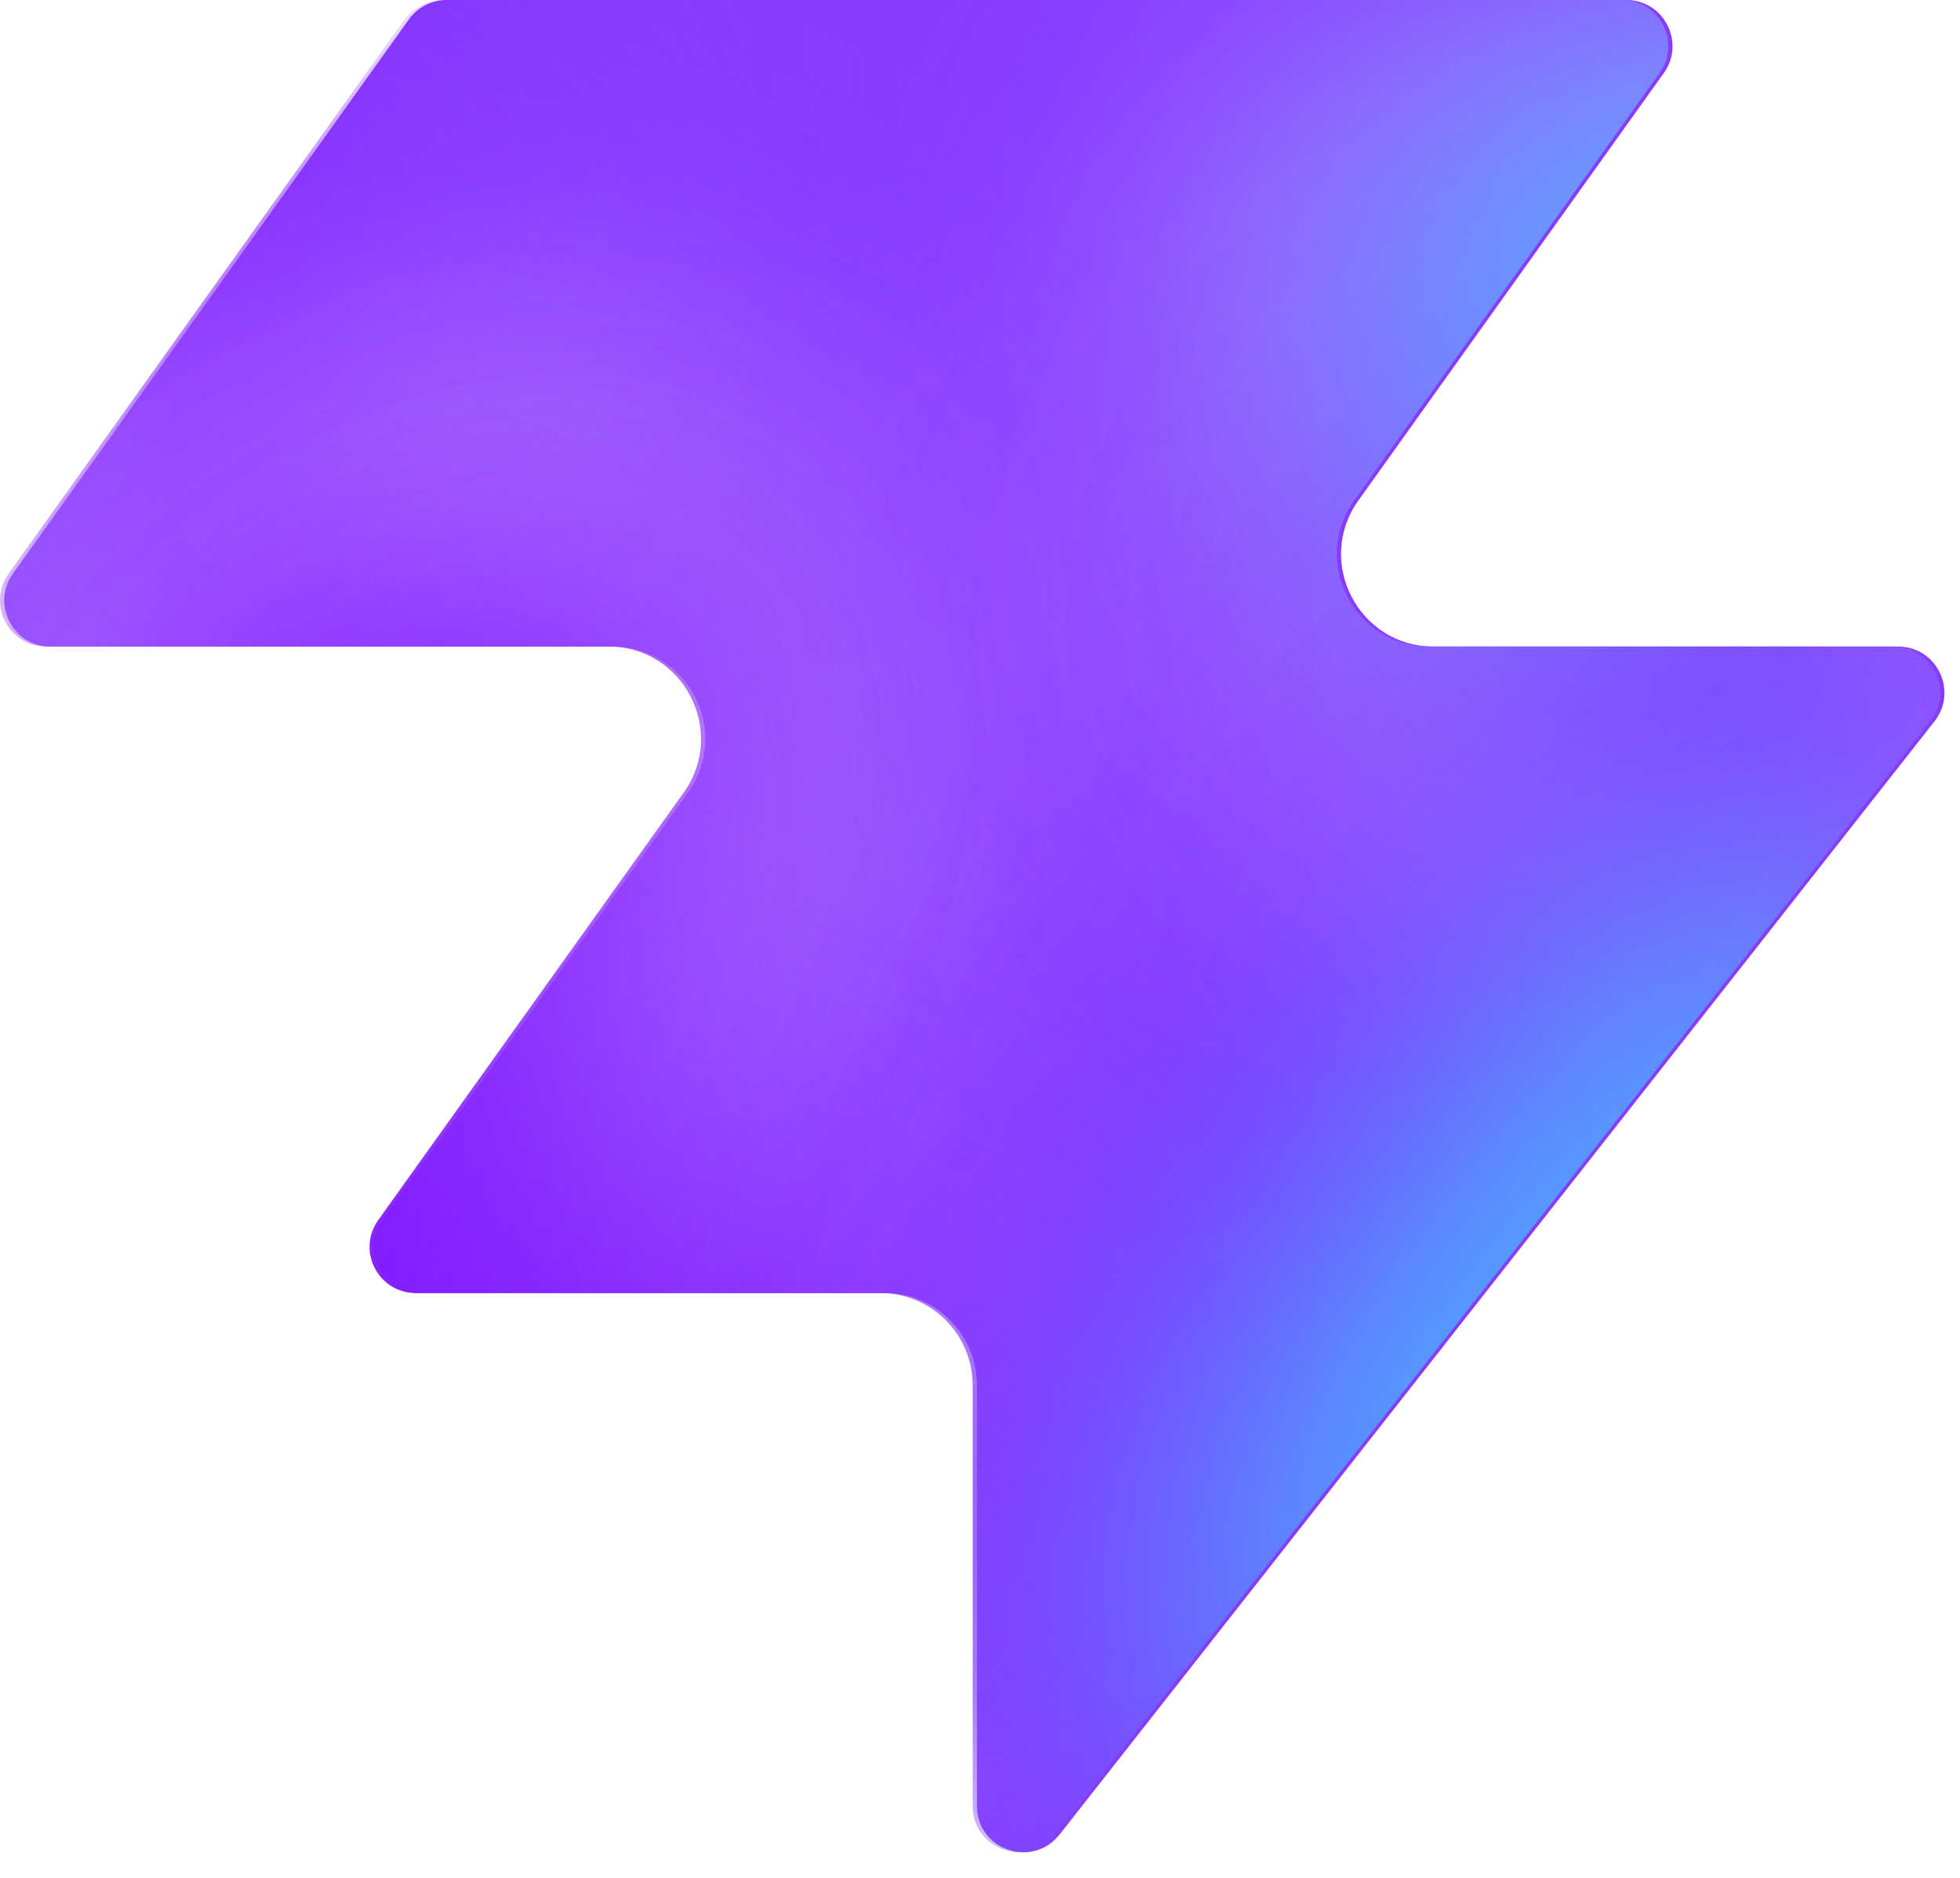
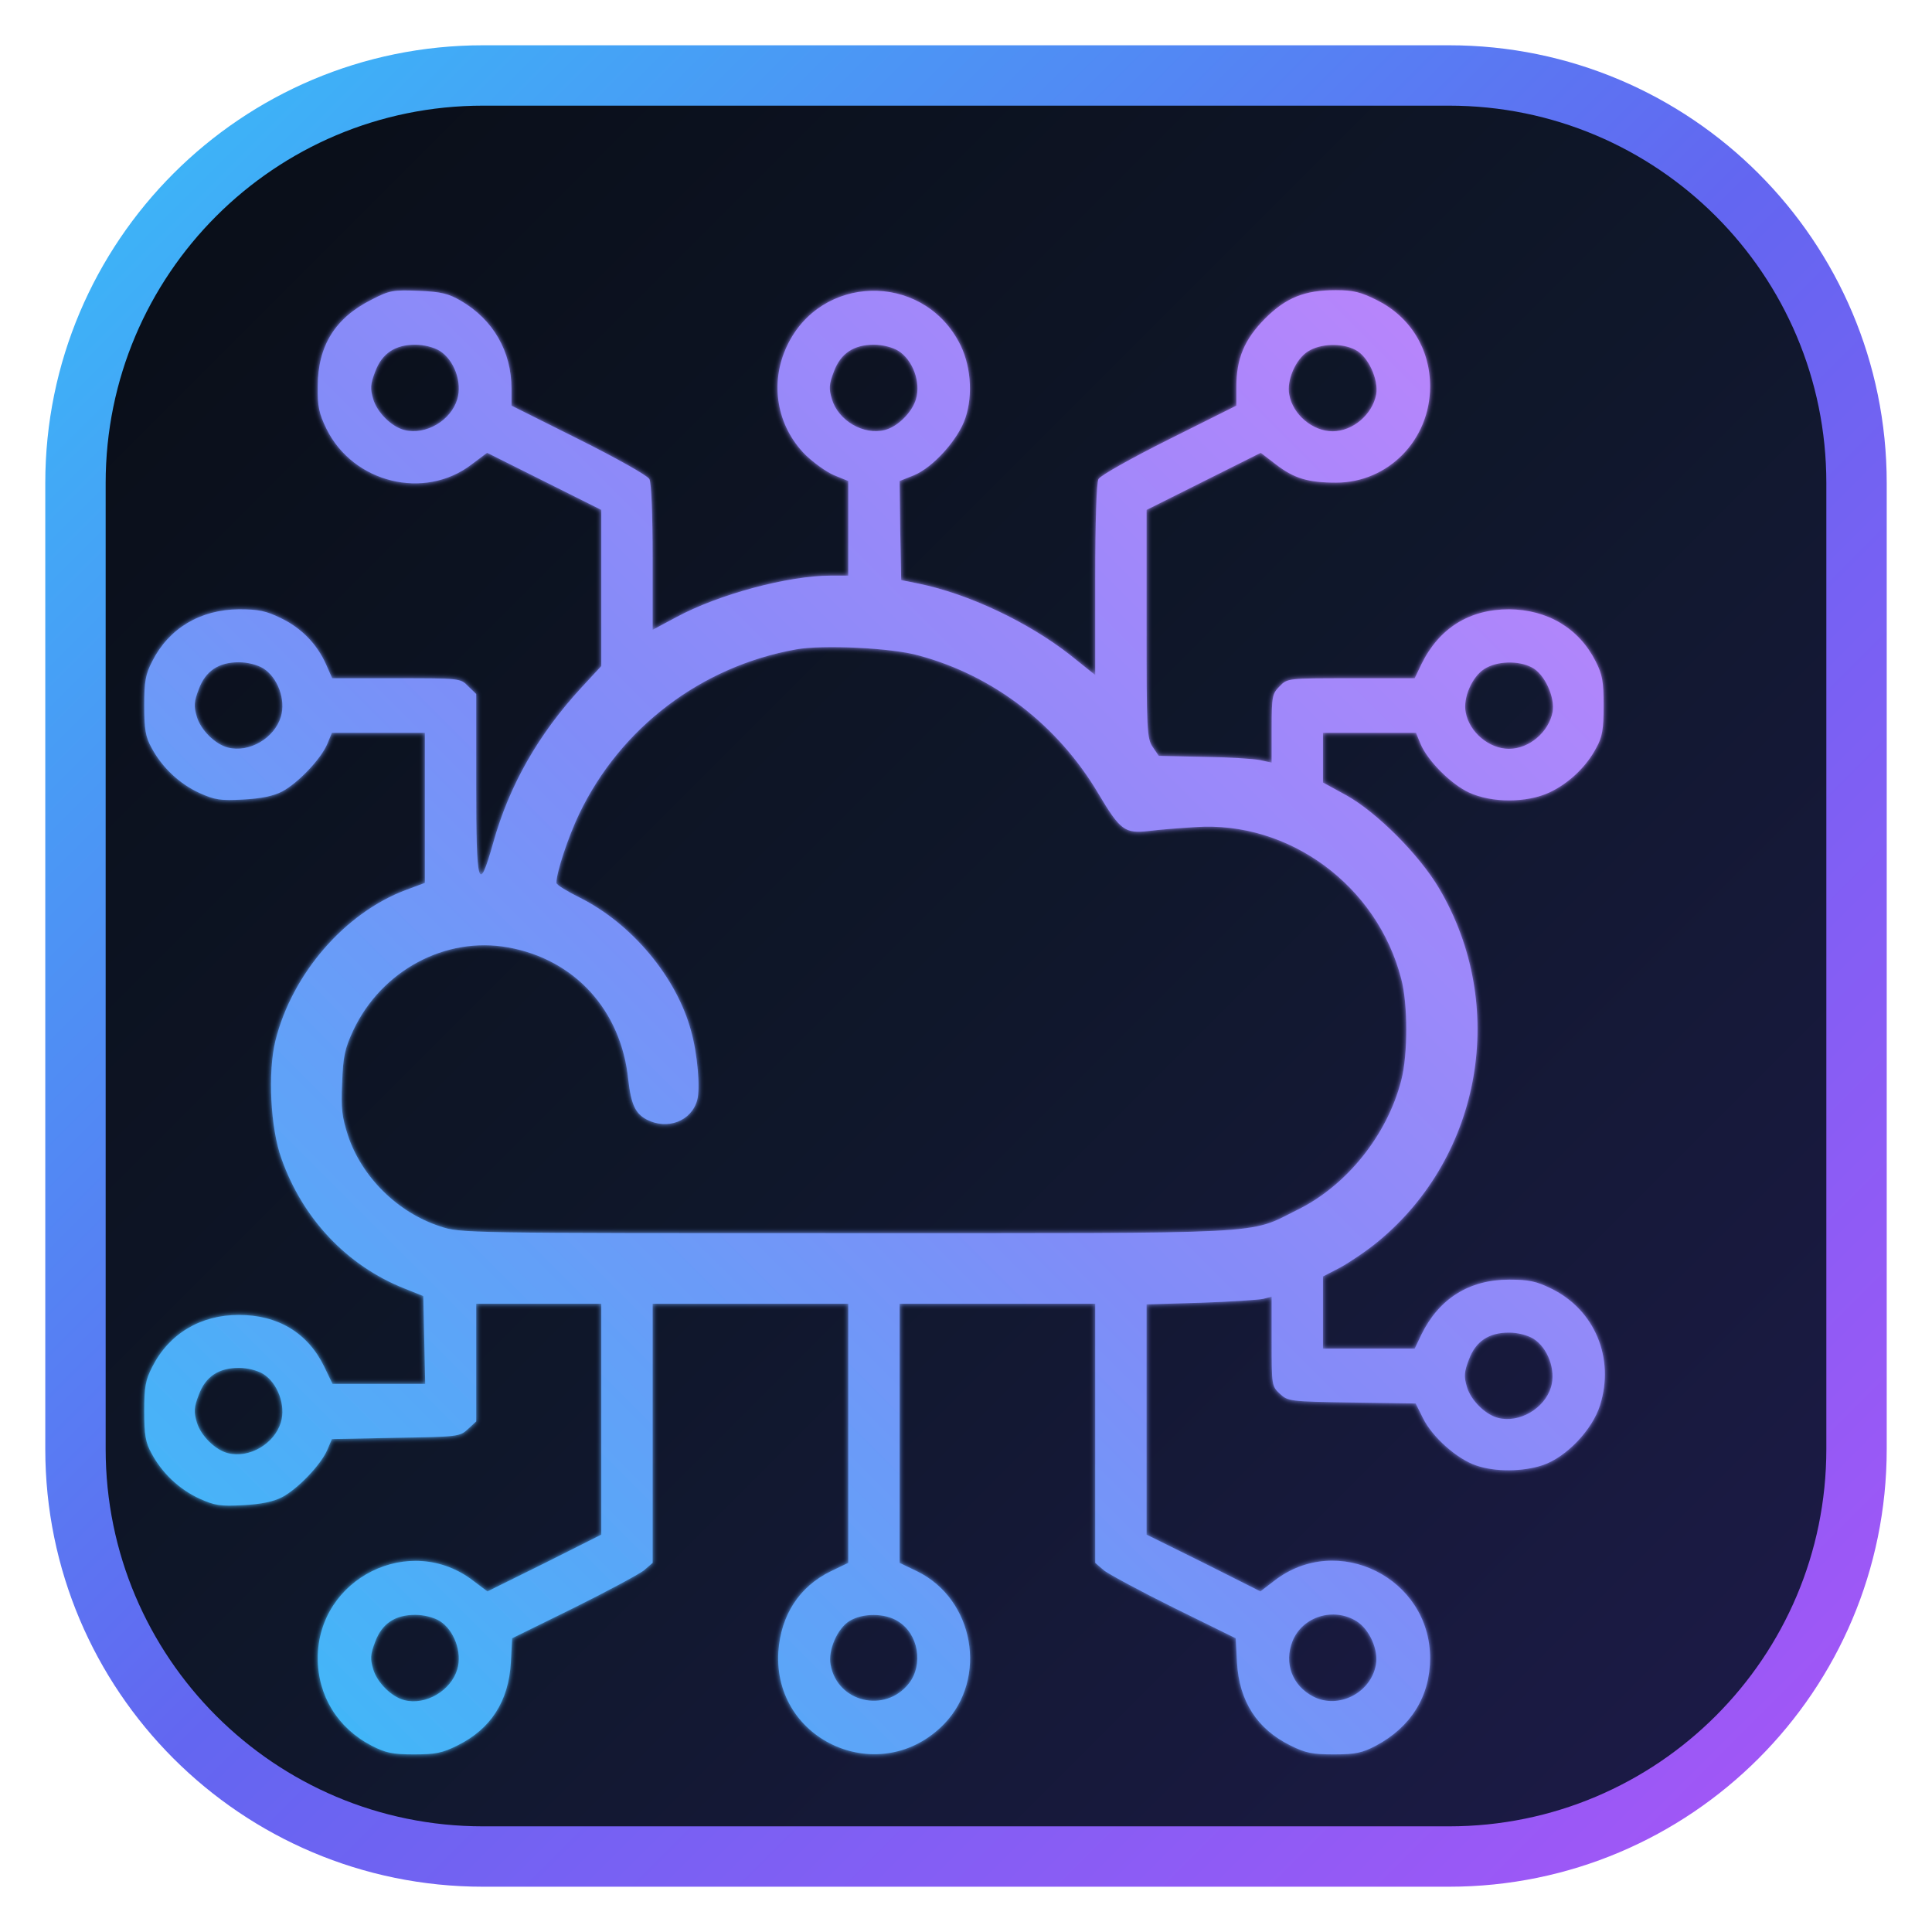
- <svg xmlns="http://www.w3.org/2000/svg" width="48" height="46" fill="none" viewBox="0 0 48 46">
-   <path fill="#863bff" d="M25.946 44.938c-.664.845-2.021.375-2.021-.698V33.937a2.26 2.26 0 0 0-2.262-2.262H10.287c-.92 0-1.456-1.04-.92-1.788l7.48-10.471c1.07-1.497 0-3.578-1.842-3.578H1.237c-.92 0-1.456-1.04-.92-1.788L10.013.474c.214-.297.556-.474.92-.474h28.894c.92 0 1.456 1.04.92 1.788l-7.48 10.471c-1.07 1.498 0 3.579 1.842 3.579h11.377c.943 0 1.473 1.088.89 1.83L25.947 44.94z" style="fill:#863bff;fill:color(display-p3 .525 .23 1);fill-opacity:1" />
-   <mask id="a" width="48" height="46" x="0" y="0" maskUnits="userSpaceOnUse" style="mask-type:alpha">
-     <path fill="#000" d="M25.842 44.938c-.664.844-2.021.375-2.021-.698V33.937a2.26 2.26 0 0 0-2.262-2.262H10.183c-.92 0-1.456-1.04-.92-1.788l7.48-10.471c1.07-1.498 0-3.579-1.842-3.579H1.133c-.92 0-1.456-1.04-.92-1.787L9.91.473c.214-.297.556-.474.92-.474h28.894c.92 0 1.456 1.04.92 1.788l-7.48 10.471c-1.07 1.498 0 3.578 1.842 3.578h11.377c.943 0 1.473 1.088.89 1.832L25.843 44.94z" style="fill:#000;fill-opacity:1" />
-   </mask>
-   <g mask="url(#a)">
-     <g filter="url(#b)">
-       <ellipse cx="5.508" cy="14.704" fill="#ede6ff" rx="5.508" ry="14.704" style="fill:#ede6ff;fill:color(display-p3 .927 .903 1);fill-opacity:1" transform="matrix(.00324 1 1 -.00324 -4.47 31.516)" />
-     </g>
-     <g filter="url(#c)">
-       <ellipse cx="10.399" cy="29.851" fill="#ede6ff" rx="10.399" ry="29.851" style="fill:#ede6ff;fill:color(display-p3 .927 .903 1);fill-opacity:1" transform="matrix(.00324 1 1 -.00324 -39.328 7.883)" />
-     </g>
-     <g filter="url(#d)">
-       <ellipse cx="5.508" cy="30.487" fill="#7e14ff" rx="5.508" ry="30.487" style="fill:#7e14ff;fill:color(display-p3 .492 .077 1);fill-opacity:1" transform="rotate(89.814 -25.913 -14.639)scale(1 -1)" />
-     </g>
-     <g filter="url(#e)">
-       <ellipse cx="5.508" cy="30.599" fill="#7e14ff" rx="5.508" ry="30.599" style="fill:#7e14ff;fill:color(display-p3 .492 .077 1);fill-opacity:1" transform="rotate(89.814 -32.644 -3.334)scale(1 -1)" />
-     </g>
-     <g filter="url(#f)">
-       <ellipse cx="5.508" cy="30.599" fill="#7e14ff" rx="5.508" ry="30.599" style="fill:#7e14ff;fill:color(display-p3 .492 .077 1);fill-opacity:1" transform="matrix(.00324 1 1 -.00324 -34.34 30.47)" />
-     </g>
-     <g filter="url(#g)">
-       <ellipse cx="14.072" cy="22.078" fill="#ede6ff" rx="14.072" ry="22.078" style="fill:#ede6ff;fill:color(display-p3 .927 .903 1);fill-opacity:1" transform="rotate(93.35 24.506 48.493)scale(-1 1)" />
-     </g>
-     <g filter="url(#h)">
-       <ellipse cx="3.47" cy="21.501" fill="#7e14ff" rx="3.47" ry="21.501" style="fill:#7e14ff;fill:color(display-p3 .492 .077 1);fill-opacity:1" transform="rotate(89.009 28.708 47.59)scale(-1 1)" />
-     </g>
-     <g filter="url(#i)">
-       <ellipse cx="3.47" cy="21.501" fill="#7e14ff" rx="3.47" ry="21.501" style="fill:#7e14ff;fill:color(display-p3 .492 .077 1);fill-opacity:1" transform="rotate(89.009 28.708 47.59)scale(-1 1)" />
-     </g>
-     <g filter="url(#j)">
-       <ellipse cx=".387" cy="8.972" fill="#7e14ff" rx="4.407" ry="29.108" style="fill:#7e14ff;fill:color(display-p3 .492 .077 1);fill-opacity:1" transform="rotate(39.51 .387 8.972)" />
-     </g>
-     <g filter="url(#k)">
-       <ellipse cx="47.523" cy="-6.092" fill="#7e14ff" rx="4.407" ry="29.108" style="fill:#7e14ff;fill:color(display-p3 .492 .077 1);fill-opacity:1" transform="rotate(37.892 47.523 -6.092)" />
-     </g>
-     <g filter="url(#l)">
-       <ellipse cx="41.412" cy="6.333" fill="#47bfff" rx="5.971" ry="9.665" style="fill:#47bfff;fill:color(display-p3 .28 .748 1);fill-opacity:1" transform="rotate(37.892 41.412 6.333)" />
-     </g>
-     <g filter="url(#m)">
-       <ellipse cx="-1.879" cy="38.332" fill="#7e14ff" rx="4.407" ry="29.108" style="fill:#7e14ff;fill:color(display-p3 .492 .077 1);fill-opacity:1" transform="rotate(37.892 -1.88 38.332)" />
-     </g>
-     <g filter="url(#n)">
-       <ellipse cx="-1.879" cy="38.332" fill="#7e14ff" rx="4.407" ry="29.108" style="fill:#7e14ff;fill:color(display-p3 .492 .077 1);fill-opacity:1" transform="rotate(37.892 -1.88 38.332)" />
-     </g>
-     <g filter="url(#o)">
-       <ellipse cx="35.651" cy="29.907" fill="#7e14ff" rx="4.407" ry="29.108" style="fill:#7e14ff;fill:color(display-p3 .492 .077 1);fill-opacity:1" transform="rotate(37.892 35.651 29.907)" />
-     </g>
-     <g filter="url(#p)">
-       <ellipse cx="38.418" cy="32.4" fill="#47bfff" rx="5.971" ry="15.297" style="fill:#47bfff;fill:color(display-p3 .28 .748 1);fill-opacity:1" transform="rotate(37.892 38.418 32.4)" />
-     </g>
-   </g>
+ <svg xmlns="http://www.w3.org/2000/svg" viewBox="0 0 512 512" width="100%" height="100%">
  <defs>
-     <filter id="b" width="60.045" height="41.654" x="-19.77" y="16.149" color-interpolation-filters="sRGB" filterUnits="userSpaceOnUse">
-       <feFlood flood-opacity="0" result="BackgroundImageFix" />
-       <feBlend in="SourceGraphic" in2="BackgroundImageFix" result="shape" />
-       <feGaussianBlur result="effect1_foregroundBlur_2002_17158" stdDeviation="7.659" />
-     </filter>
-     <filter id="c" width="90.34" height="51.437" x="-54.613" y="-7.533" color-interpolation-filters="sRGB" filterUnits="userSpaceOnUse">
-       <feFlood flood-opacity="0" result="BackgroundImageFix" />
-       <feBlend in="SourceGraphic" in2="BackgroundImageFix" result="shape" />
-       <feGaussianBlur result="effect1_foregroundBlur_2002_17158" stdDeviation="7.659" />
-     </filter>
-     <filter id="d" width="79.355" height="29.4" x="-49.64" y="2.03" color-interpolation-filters="sRGB" filterUnits="userSpaceOnUse">
-       <feFlood flood-opacity="0" result="BackgroundImageFix" />
-       <feBlend in="SourceGraphic" in2="BackgroundImageFix" result="shape" />
-       <feGaussianBlur result="effect1_foregroundBlur_2002_17158" stdDeviation="4.596" />
-     </filter>
-     <filter id="e" width="79.579" height="29.4" x="-45.045" y="20.029" color-interpolation-filters="sRGB" filterUnits="userSpaceOnUse">
-       <feFlood flood-opacity="0" result="BackgroundImageFix" />
-       <feBlend in="SourceGraphic" in2="BackgroundImageFix" result="shape" />
-       <feGaussianBlur result="effect1_foregroundBlur_2002_17158" stdDeviation="4.596" />
-     </filter>
-     <filter id="f" width="79.579" height="29.4" x="-43.513" y="21.178" color-interpolation-filters="sRGB" filterUnits="userSpaceOnUse">
-       <feFlood flood-opacity="0" result="BackgroundImageFix" />
-       <feBlend in="SourceGraphic" in2="BackgroundImageFix" result="shape" />
-       <feGaussianBlur result="effect1_foregroundBlur_2002_17158" stdDeviation="4.596" />
-     </filter>
-     <filter id="g" width="74.749" height="58.852" x="15.756" y="-17.901" color-interpolation-filters="sRGB" filterUnits="userSpaceOnUse">
-       <feFlood flood-opacity="0" result="BackgroundImageFix" />
-       <feBlend in="SourceGraphic" in2="BackgroundImageFix" result="shape" />
-       <feGaussianBlur result="effect1_foregroundBlur_2002_17158" stdDeviation="7.659" />
-     </filter>
-     <filter id="h" width="61.377" height="25.362" x="23.548" y="2.284" color-interpolation-filters="sRGB" filterUnits="userSpaceOnUse">
-       <feFlood flood-opacity="0" result="BackgroundImageFix" />
-       <feBlend in="SourceGraphic" in2="BackgroundImageFix" result="shape" />
-       <feGaussianBlur result="effect1_foregroundBlur_2002_17158" stdDeviation="4.596" />
-     </filter>
-     <filter id="i" width="61.377" height="25.362" x="23.548" y="2.284" color-interpolation-filters="sRGB" filterUnits="userSpaceOnUse">
-       <feFlood flood-opacity="0" result="BackgroundImageFix" />
-       <feBlend in="SourceGraphic" in2="BackgroundImageFix" result="shape" />
-       <feGaussianBlur result="effect1_foregroundBlur_2002_17158" stdDeviation="4.596" />
-     </filter>
-     <filter id="j" width="56.045" height="63.649" x="-27.636" y="-22.853" color-interpolation-filters="sRGB" filterUnits="userSpaceOnUse">
-       <feFlood flood-opacity="0" result="BackgroundImageFix" />
-       <feBlend in="SourceGraphic" in2="BackgroundImageFix" result="shape" />
-       <feGaussianBlur result="effect1_foregroundBlur_2002_17158" stdDeviation="4.596" />
-     </filter>
-     <filter id="k" width="54.814" height="64.646" x="20.116" y="-38.415" color-interpolation-filters="sRGB" filterUnits="userSpaceOnUse">
-       <feFlood flood-opacity="0" result="BackgroundImageFix" />
-       <feBlend in="SourceGraphic" in2="BackgroundImageFix" result="shape" />
-       <feGaussianBlur result="effect1_foregroundBlur_2002_17158" stdDeviation="4.596" />
-     </filter>
-     <filter id="l" width="33.541" height="35.313" x="24.641" y="-11.323" color-interpolation-filters="sRGB" filterUnits="userSpaceOnUse">
-       <feFlood flood-opacity="0" result="BackgroundImageFix" />
-       <feBlend in="SourceGraphic" in2="BackgroundImageFix" result="shape" />
-       <feGaussianBlur result="effect1_foregroundBlur_2002_17158" stdDeviation="4.596" />
-     </filter>
-     <filter id="m" width="54.814" height="64.646" x="-29.286" y="6.009" color-interpolation-filters="sRGB" filterUnits="userSpaceOnUse">
-       <feFlood flood-opacity="0" result="BackgroundImageFix" />
-       <feBlend in="SourceGraphic" in2="BackgroundImageFix" result="shape" />
-       <feGaussianBlur result="effect1_foregroundBlur_2002_17158" stdDeviation="4.596" />
-     </filter>
-     <filter id="n" width="54.814" height="64.646" x="-29.286" y="6.009" color-interpolation-filters="sRGB" filterUnits="userSpaceOnUse">
-       <feFlood flood-opacity="0" result="BackgroundImageFix" />
-       <feBlend in="SourceGraphic" in2="BackgroundImageFix" result="shape" />
-       <feGaussianBlur result="effect1_foregroundBlur_2002_17158" stdDeviation="4.596" />
-     </filter>
-     <filter id="o" width="54.814" height="64.646" x="8.244" y="-2.416" color-interpolation-filters="sRGB" filterUnits="userSpaceOnUse">
-       <feFlood flood-opacity="0" result="BackgroundImageFix" />
-       <feBlend in="SourceGraphic" in2="BackgroundImageFix" result="shape" />
-       <feGaussianBlur result="effect1_foregroundBlur_2002_17158" stdDeviation="4.596" />
-     </filter>
-     <filter id="p" width="39.409" height="43.623" x="18.713" y="10.588" color-interpolation-filters="sRGB" filterUnits="userSpaceOnUse">
-       <feFlood flood-opacity="0" result="BackgroundImageFix" />
-       <feBlend in="SourceGraphic" in2="BackgroundImageFix" result="shape" />
-       <feGaussianBlur result="effect1_foregroundBlur_2002_17158" stdDeviation="4.596" />
+     <linearGradient id="fav-bg" x1="0%" y1="0%" x2="100%" y2="100%">
+       <stop offset="0%" stop-color="#090d16" />
+       <stop offset="50%" stop-color="#0f172a" />
+       <stop offset="100%" stop-color="#1e1b4b" />
+     </linearGradient>
+     <linearGradient id="fav-border" x1="0%" y1="0%" x2="100%" y2="100%">
+       <stop offset="0%" stop-color="#38bdf8" />
+       <stop offset="50%" stop-color="#6366f1" />
+       <stop offset="100%" stop-color="#a855f7" />
+     </linearGradient>
+     <linearGradient id="fav-cyber" x1="0%" y1="0%" x2="100%" y2="100%">
+       <stop offset="0%" stop-color="#38bdf8" />
+       <stop offset="50%" stop-color="#818cf8" />
+       <stop offset="100%" stop-color="#c084fc" />
+     </linearGradient>
+     <filter id="fav-glow" x="-20%" y="-20%" width="140%" height="140%">
+       <feGaussianBlur stdDeviation="8" result="blur" />
+       <feComposite in="SourceGraphic" in2="blur" operator="over" />
    </filter>
  </defs>
+   <rect x="20" y="20" width="472" height="472" rx="108" fill="url(#fav-bg)" stroke="url(#fav-border)" stroke-width="16" />
+   <g transform="translate(14, 490) scale(0.085, -0.085)" fill="url(#fav-cyber)" filter="url(#fav-glow)">
+     <path d="M993 4830 c-113 -57 -167 -144 -167 -270 -1 -62 4 -85 27 -132 83 -169 306 -224 453 -111 l48 36 178 -89 178 -89 0 -243 0 -244 -61 -66 c-135 -146 -226 -306 -276 -485 -46 -163 -53 -138 -53 183 l0 281 -25 24 c-24 25 -25 25 -224 25 l-200 0 -19 43 c-28 63 -76 113 -140 144 -47 23 -70 28 -132 28 -120 -1 -218 -59 -270 -162 -21 -41 -25 -62 -25 -138 0 -74 4 -98 23 -132 32 -60 86 -112 150 -141 47 -21 64 -24 136 -20 56 3 94 11 121 25 49 26 121 101 141 149 l14 34 145 0 145 0 0 -234 0 -234 -59 -22 c-190 -71 -355 -261 -407 -470 -24 -97 -16 -272 19 -368 66 -187 204 -333 382 -404 l60 -24 3 -137 3 -137 -145 0 -144 0 -26 54 c-51 105 -144 161 -266 161 -120 0 -218 -59 -270 -162 -21 -41 -25 -62 -25 -138 0 -74 4 -98 23 -132 32 -60 86 -112 150 -141 47 -21 64 -24 136 -20 56 3 94 11 121 25 49 26 121 101 141 148 l14 33 199 4 c195 3 200 4 225 27 l26 24 0 184 0 183 195 0 195 0 0 -360 0 -360 -177 -89 -178 -88 -44 33 c-197 152 -485 8 -485 -241 0 -117 62 -218 168 -273 43 -22 64 -27 131 -27 68 0 89 4 137 28 103 51 159 137 166 258 l4 76 191 94 c105 52 203 105 219 117 l28 24 0 404 0 404 305 0 305 0 0 -404 0 -404 -54 -26 c-99 -48 -156 -137 -164 -251 -17 -281 320 -428 517 -225 137 142 94 389 -85 476 l-54 26 0 404 0 404 305 0 305 0 0 -404 0 -404 28 -24 c16 -12 114 -65 219 -117 l191 -94 4 -76 c7 -121 63 -207 166 -258 48 -24 69 -28 137 -28 67 0 88 5 130 27 109 58 169 154 169 273 0 250 -289 394 -486 241 l-43 -33 -177 89 -178 88 0 359 0 359 168 5 c92 3 179 9 195 12 l27 7 0 -139 c0 -137 0 -140 26 -164 25 -23 30 -24 224 -27 l199 -3 23 -46 c29 -59 106 -127 165 -147 60 -21 147 -20 209 1 73 25 154 110 178 187 46 147 -17 297 -152 363 -47 23 -70 28 -132 28 -124 0 -218 -59 -273 -171 l-21 -44 -143 0 -143 0 0 113 0 112 54 28 c29 16 83 52 119 82 323 267 404 736 189 1100 -62 105 -194 237 -289 290 l-73 40 0 78 0 77 145 0 145 0 14 -34 c22 -53 95 -126 151 -152 71 -33 180 -33 251 0 60 28 115 80 146 139 19 34 23 58 23 132 0 76 -4 97 -25 138 -52 103 -150 161 -270 162 -124 0 -218 -59 -273 -171 l-21 -44 -198 0 c-198 0 -199 0 -223 -25 -23 -23 -25 -31 -25 -131 l0 -107 -37 8 c-21 4 -100 9 -177 10 l-138 3 -19 28 c-18 27 -19 53 -19 384 l0 355 178 89 178 89 47 -36 c57 -44 101 -57 188 -57 162 0 293 133 293 300 0 117 -62 217 -166 269 -50 25 -74 31 -128 31 -97 0 -155 -23 -221 -89 -64 -65 -89 -124 -89 -213 l0 -58 -210 -105 c-118 -59 -214 -113 -220 -124 -6 -12 -10 -129 -10 -315 l0 -296 -80 64 c-131 102 -315 189 -470 221 l-55 11 -3 154 -2 155 45 18 c60 25 138 112 160 178 25 74 17 170 -21 239 -118 217 -430 209 -535 -14 -55 -116 -32 -249 57 -339 26 -25 66 -54 90 -64 l44 -18 0 -147 0 -148 -54 0 c-133 0 -350 -58 -483 -130 l-73 -39 0 225 c0 138 -4 233 -10 245 -6 11 -102 65 -220 124 l-210 105 0 53 c0 116 -57 215 -158 274 -38 22 -61 28 -131 31 -80 3 -90 2 -148 -28z m213 -159 c45 -28 71 -98 55 -151 -20 -67 -99 -113 -165 -96 -40 10 -85 55 -97 96 -10 33 -9 47 6 86 21 57 62 84 125 84 27 0 58 -8 76 -19z m1430 0 c45 -28 71 -98 55 -151 -12 -41 -57 -86 -97 -96 -66 -17 -145 29 -165 96 -10 33 -9 47 6 86 21 57 62 84 125 84 27 0 58 -8 76 -19z m1425 3 c40 -20 73 -93 65 -139 -12 -63 -73 -115 -136 -115 -62 0 -124 52 -135 114 -9 45 20 111 58 135 39 25 106 27 148 5z m-1361 -953 c234 -63 434 -218 560 -431 68 -114 82 -125 158 -116 31 4 96 9 144 12 292 20 567 -182 642 -473 21 -79 21 -237 0 -317 -44 -171 -171 -329 -325 -404 -155 -77 -65 -72 -1406 -72 -1187 0 -1203 0 -1265 21 -133 43 -245 154 -288 284 -18 56 -22 83 -18 163 3 83 8 107 35 165 88 186 287 293 482 258 208 -37 353 -196 375 -412 9 -78 22 -106 58 -125 64 -33 139 -5 157 61 10 36 1 144 -19 215 -45 168 -185 335 -347 416 -40 20 -73 40 -73 46 0 33 37 144 71 215 129 269 380 460 676 513 82 15 299 5 383 -19z m-2044 -40 c45 -28 71 -98 55 -151 -20 -67 -99 -113 -165 -96 -40 10 -85 55 -97 96 -10 33 -9 47 6 86 21 57 62 84 125 84 27 0 58 -8 76 -19z m3955 3 c40 -20 73 -93 65 -139 -12 -63 -73 -115 -136 -115 -62 0 -124 52 -135 114 -9 45 20 111 58 135 39 25 106 27 148 5z m5 -2093 c45 -28 71 -98 55 -151 -20 -67 -99 -113 -165 -96 -40 10 -85 55 -97 96 -10 33 -9 47 6 86 21 57 62 84 125 84 27 0 58 -8 76 -19z m-3960 -110 c45 -28 71 -98 55 -151 -20 -67 -99 -113 -165 -96 -40 10 -85 55 -97 96 -10 33 -9 47 6 86 21 57 62 84 125 84 27 0 58 -8 76 -19z m550 -770 c45 -28 71 -98 55 -151 -20 -67 -99 -113 -165 -96 -40 10 -85 55 -97 96 -10 33 -9 47 6 86 21 57 62 84 125 84 27 0 58 -8 76 -19z m1429 -1 c64 -39 80 -135 34 -194 -74 -94 -223 -59 -244 58 -9 45 21 114 59 137 41 25 110 25 151 -1z m1430 0 c40 -25 69 -90 60 -136 -16 -88 -117 -139 -195 -99 -66 34 -92 104 -65 173 31 77 128 107 200 62z" />
+   </g>
</svg>
